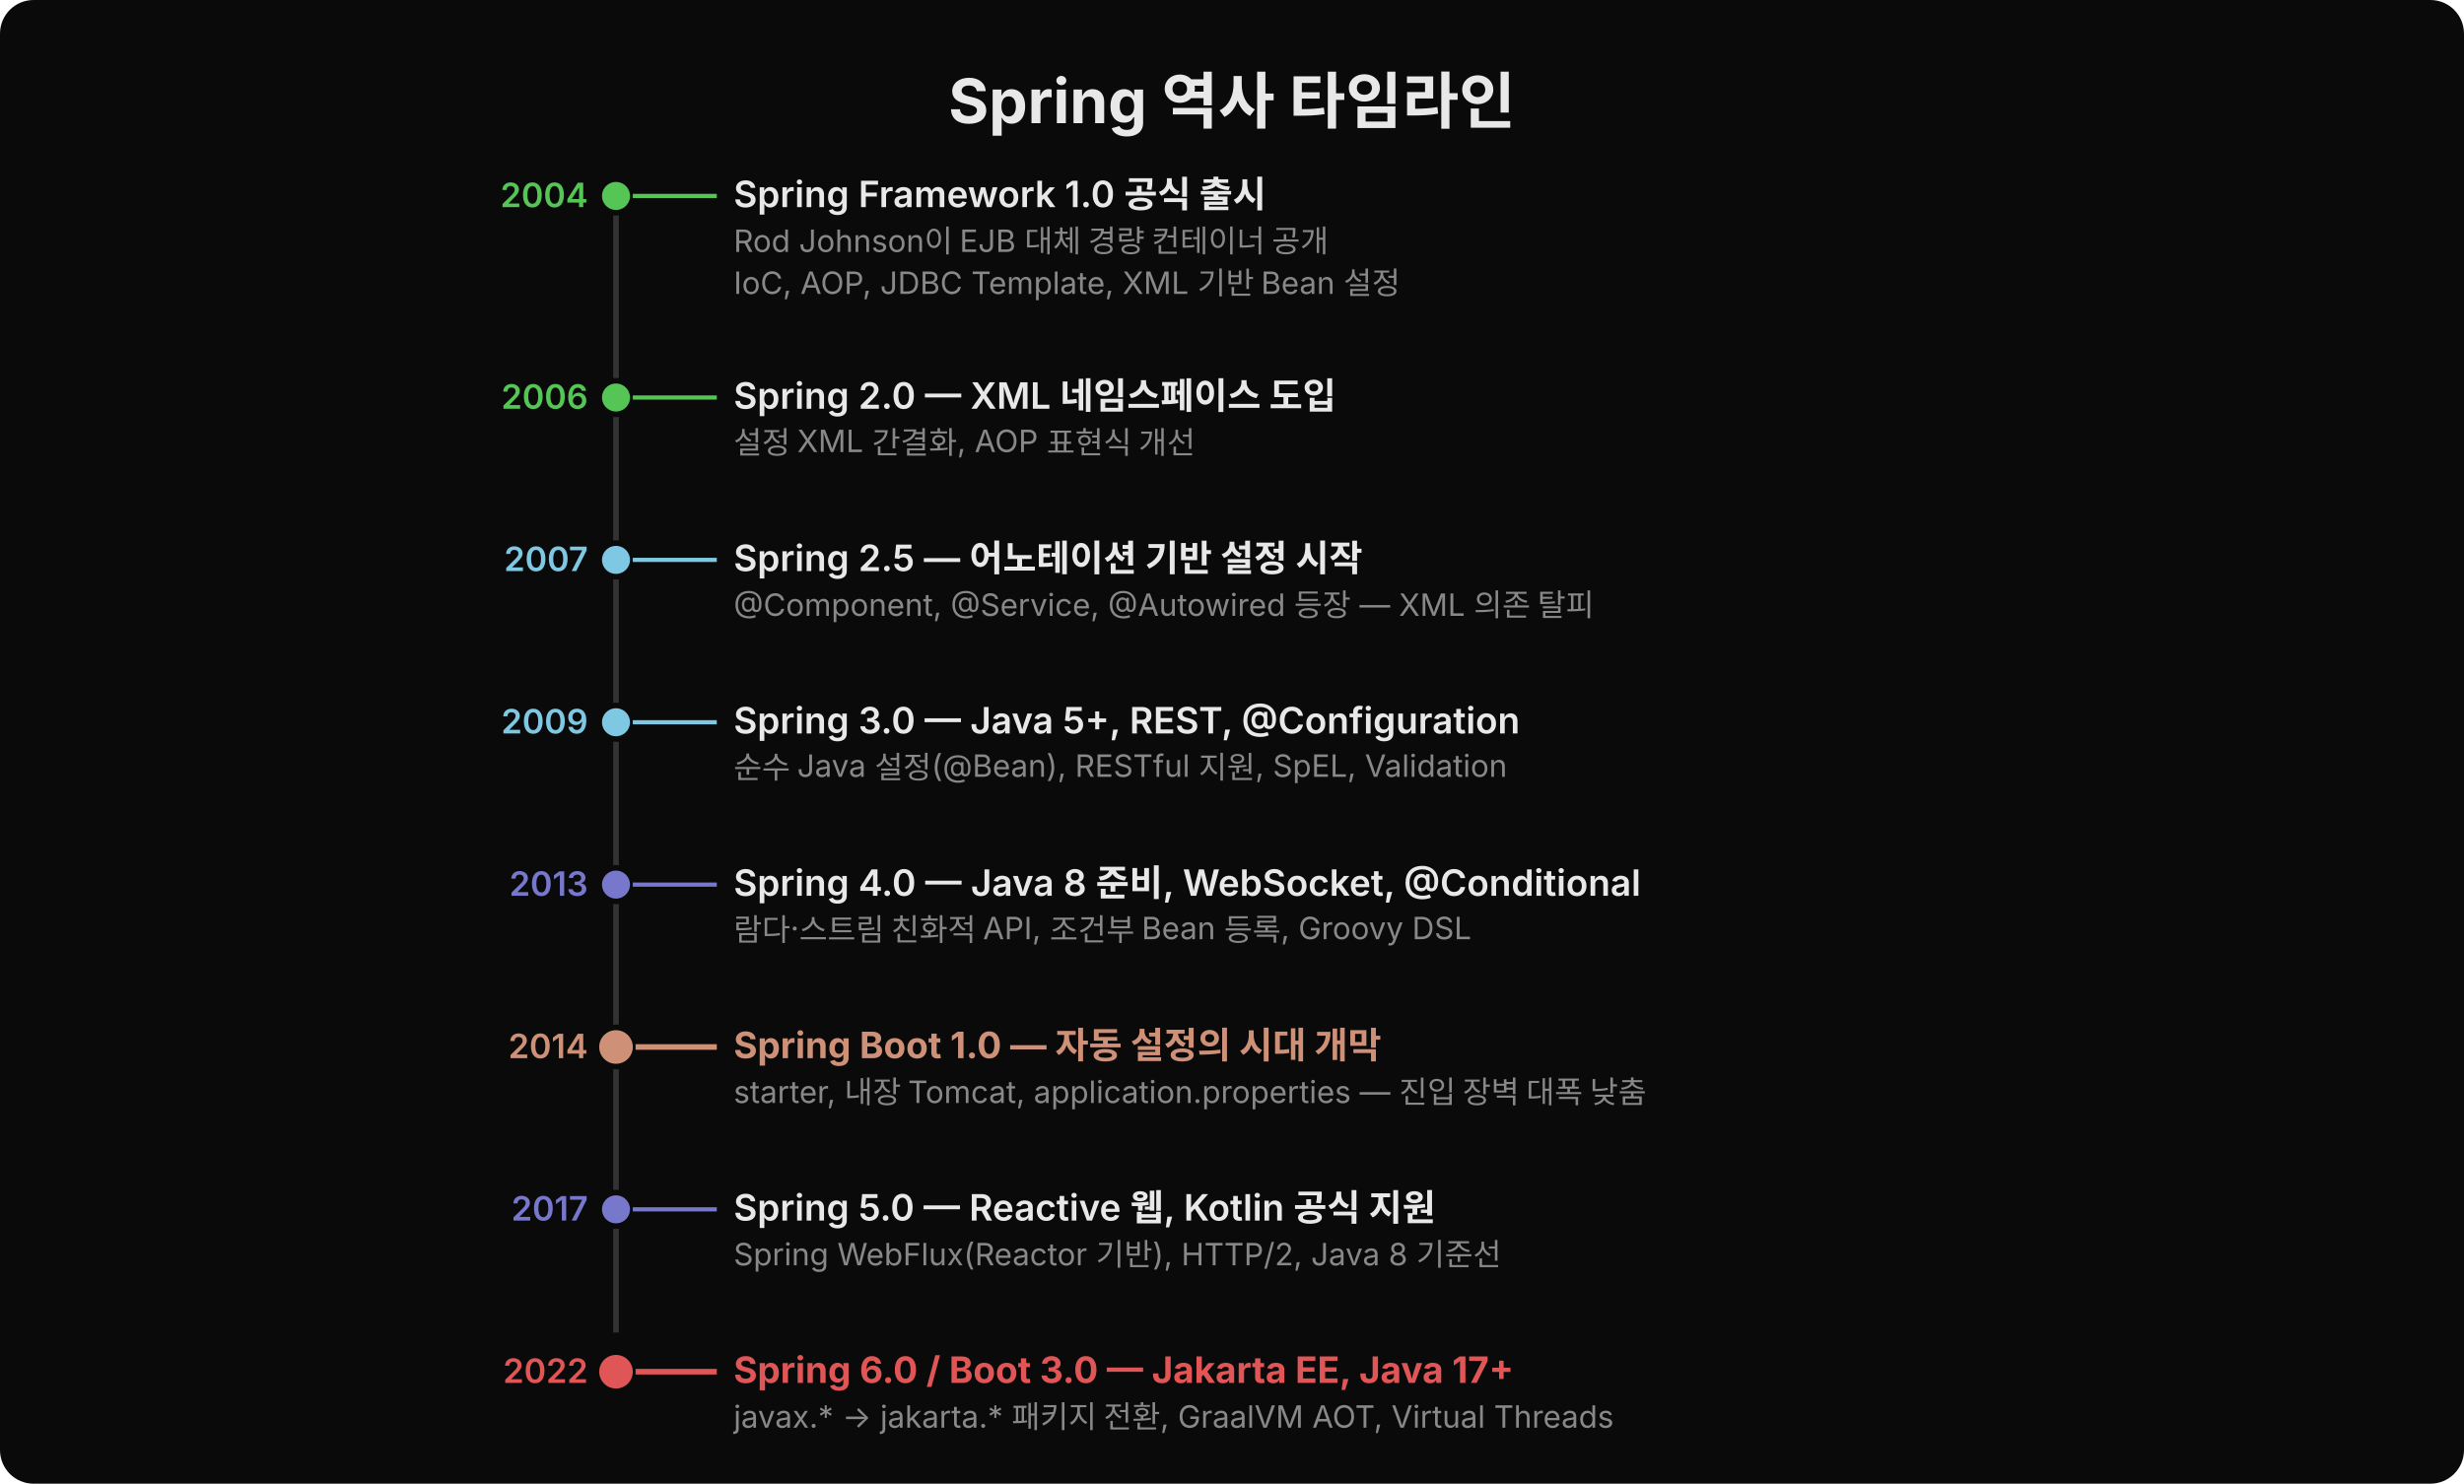
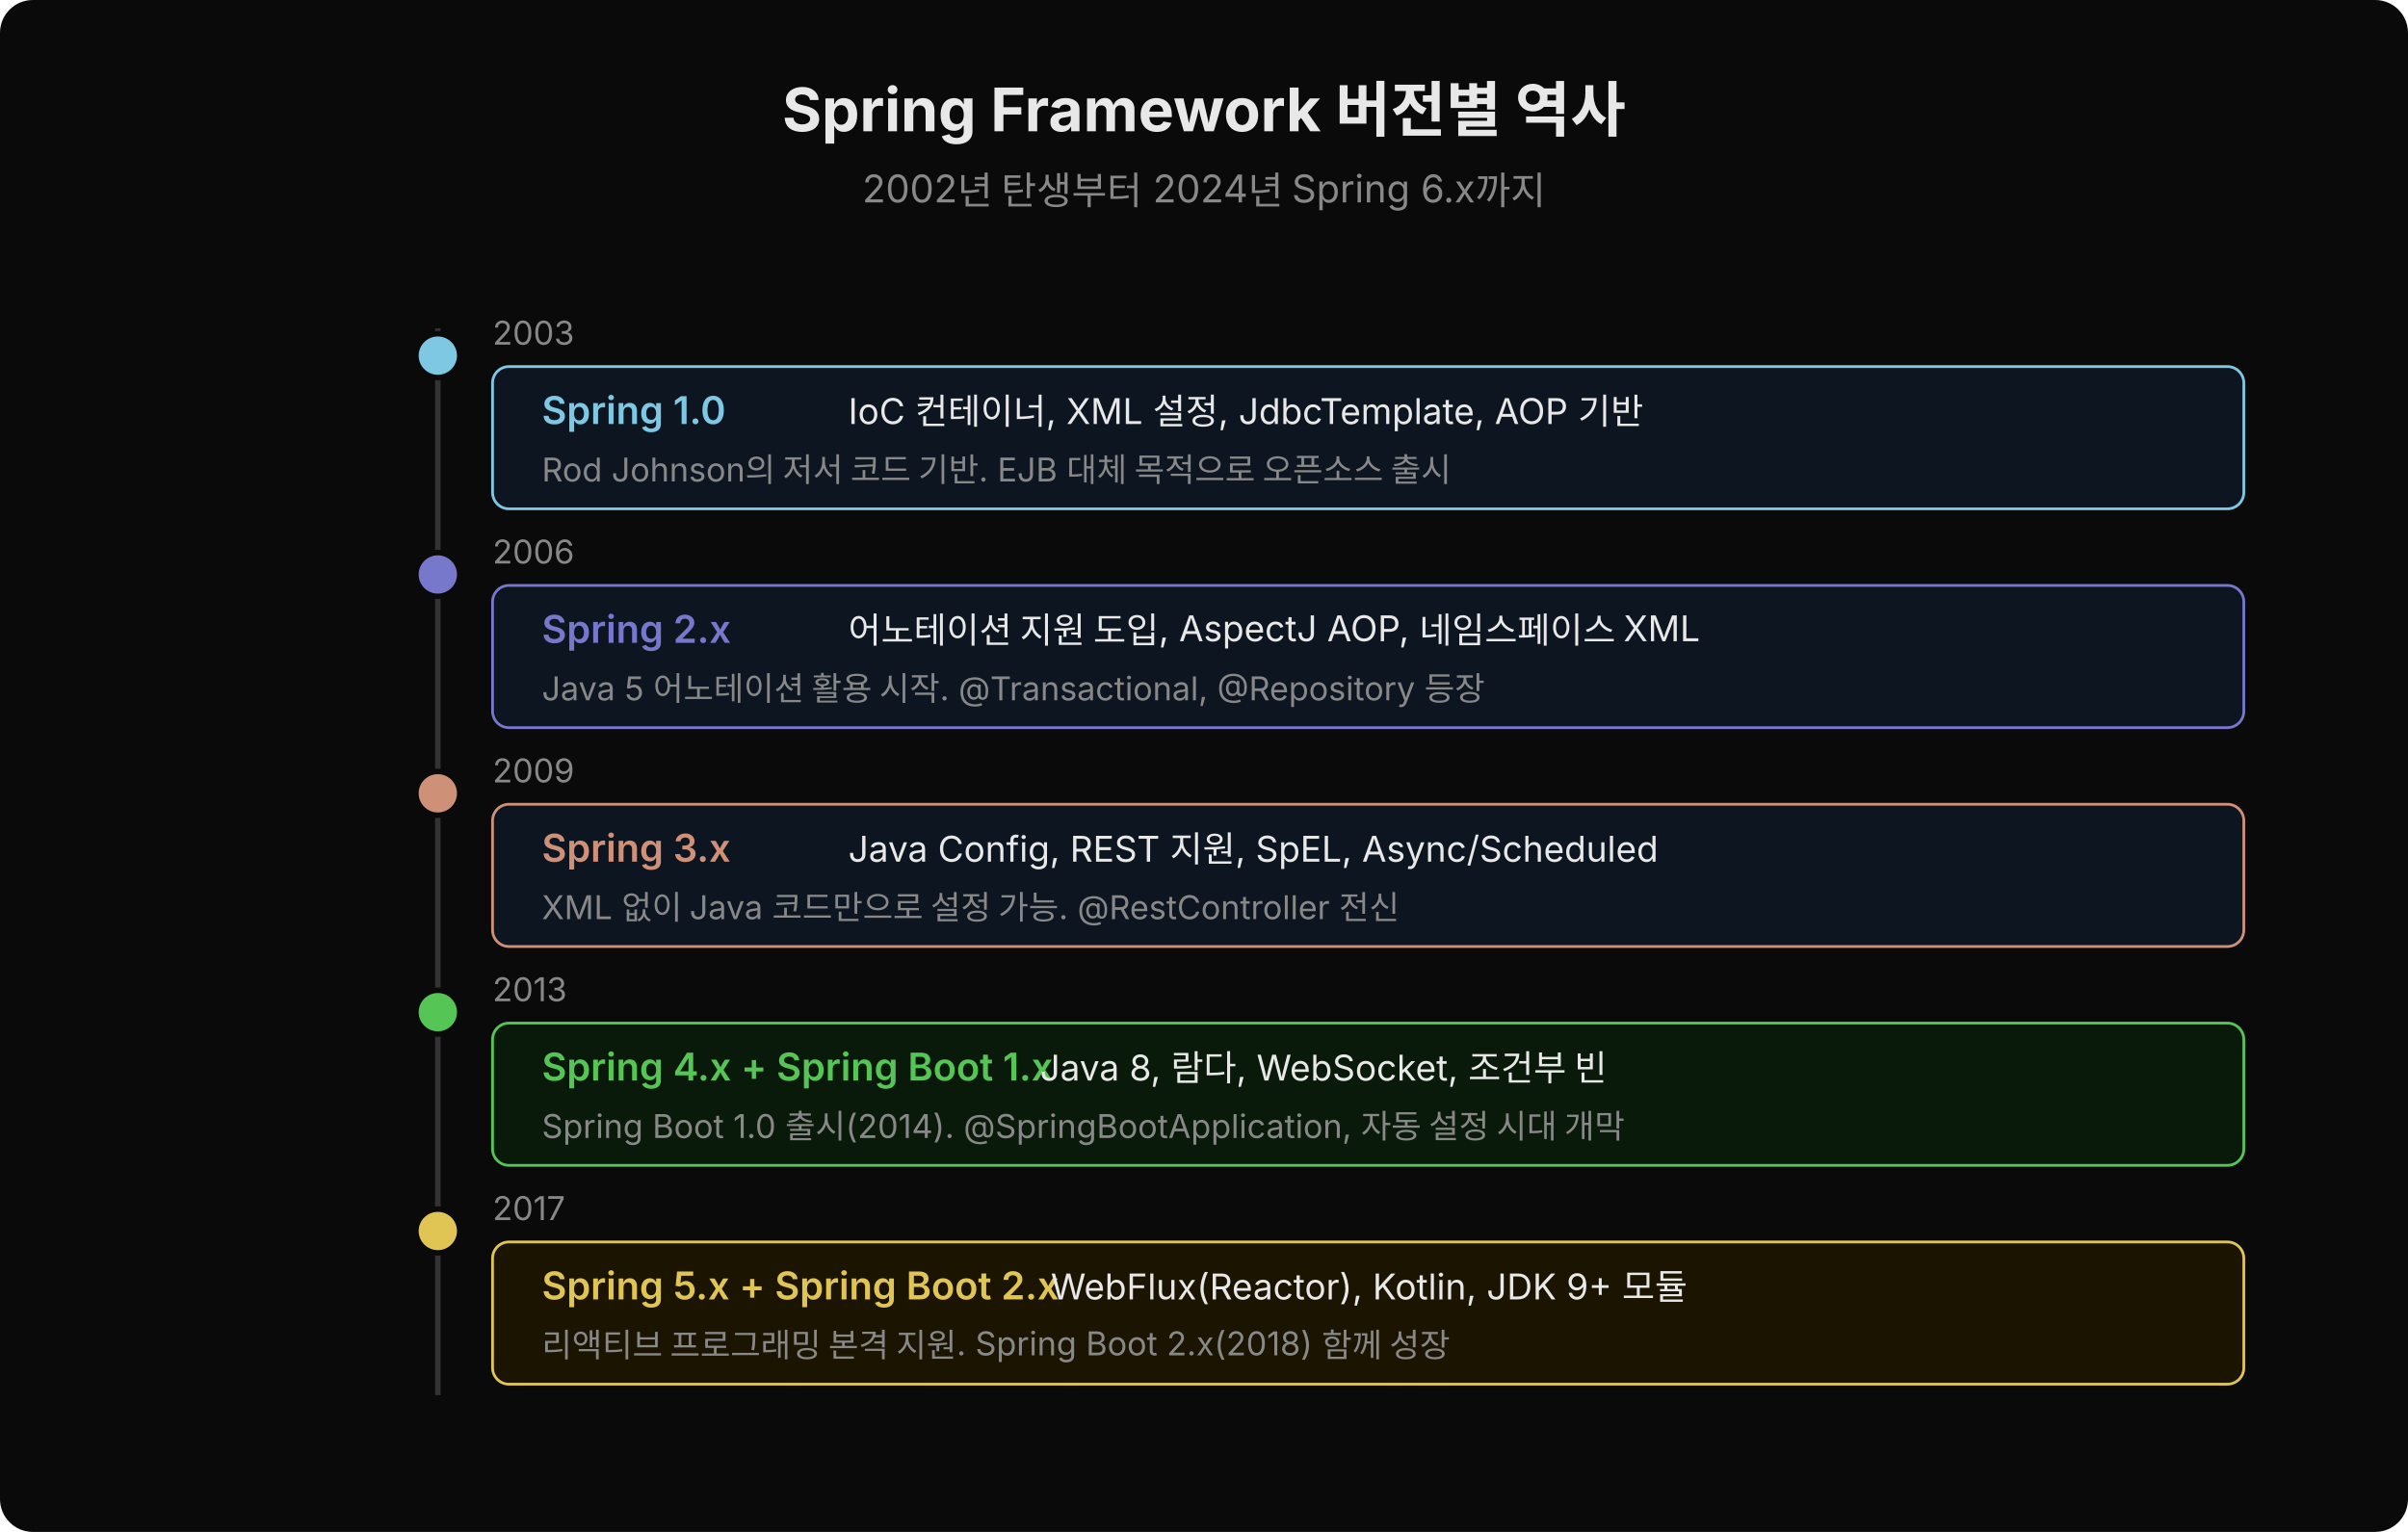
- <svg xmlns="http://www.w3.org/2000/svg" width="880" height="530" viewBox="0 0 880 530">
-   <rect width="880" height="530" fill="#0a0a0a" rx="12" />
-   <text x="440" y="44" font-family="'Wanted Sans Variable','Wanted Sans',-apple-system,sans-serif" font-size="22" font-weight="700" fill="#e8e8e8" text-anchor="middle">Spring 역사 타임라인</text>
-   <line x1="220" y1="70" x2="220" y2="476" stroke="#333" stroke-width="2" />
-   <circle cx="220" cy="70" r="6" fill="#55c555" stroke="#0a0a0a" stroke-width="2" />
-   <line x1="226" y1="70" x2="256" y2="70" stroke="#55c555" stroke-width="1.5" />
-   <text x="210" y="74" font-family="'Wanted Sans Variable','Wanted Sans',-apple-system,sans-serif" font-size="12" font-weight="600" fill="#55c555" text-anchor="end">2004</text>
-   <text x="262" y="74" font-family="'Wanted Sans Variable','Wanted Sans',-apple-system,sans-serif" font-size="13" font-weight="600" fill="#e8e8e8">Spring Framework 1.0 공식 출시</text>
-   <text x="262" y="90" font-family="'Wanted Sans Variable','Wanted Sans',-apple-system,sans-serif" font-size="11" fill="#888">Rod Johnson이 EJB 대체 경량 컨테이너 공개</text>
-   <text x="262" y="105" font-family="'Wanted Sans Variable','Wanted Sans',-apple-system,sans-serif" font-size="11" fill="#888">IoC, AOP, JDBC Template, XML 기반 Bean 설정</text>
-   <circle cx="220" cy="142" r="6" fill="#55c555" stroke="#0a0a0a" stroke-width="2" />
-   <line x1="226" y1="142" x2="256" y2="142" stroke="#55c555" stroke-width="1.5" />
-   <text x="210" y="146" font-family="'Wanted Sans Variable','Wanted Sans',-apple-system,sans-serif" font-size="12" font-weight="600" fill="#55c555" text-anchor="end">2006</text>
-   <text x="262" y="146" font-family="'Wanted Sans Variable','Wanted Sans',-apple-system,sans-serif" font-size="13" font-weight="600" fill="#e8e8e8">Spring 2.0 — XML 네임스페이스 도입</text>
-   <text x="262" y="162" font-family="'Wanted Sans Variable','Wanted Sans',-apple-system,sans-serif" font-size="11" fill="#888">설정 XML 간결화, AOP 표현식 개선</text>
-   <circle cx="220" cy="200" r="6" fill="#7ec8e3" stroke="#0a0a0a" stroke-width="2" />
-   <line x1="226" y1="200" x2="256" y2="200" stroke="#7ec8e3" stroke-width="1.5" />
-   <text x="210" y="204" font-family="'Wanted Sans Variable','Wanted Sans',-apple-system,sans-serif" font-size="12" font-weight="600" fill="#7ec8e3" text-anchor="end">2007</text>
-   <text x="262" y="204" font-family="'Wanted Sans Variable','Wanted Sans',-apple-system,sans-serif" font-size="13" font-weight="600" fill="#e8e8e8">Spring 2.5 — 어노테이션 기반 설정 시작</text>
-   <text x="262" y="220" font-family="'Wanted Sans Variable','Wanted Sans',-apple-system,sans-serif" font-size="11" fill="#888">@Component, @Service, @Autowired 등장 — XML 의존 탈피</text>
-   <circle cx="220" cy="258" r="6" fill="#7ec8e3" stroke="#0a0a0a" stroke-width="2" />
-   <line x1="226" y1="258" x2="256" y2="258" stroke="#7ec8e3" stroke-width="1.5" />
-   <text x="210" y="262" font-family="'Wanted Sans Variable','Wanted Sans',-apple-system,sans-serif" font-size="12" font-weight="600" fill="#7ec8e3" text-anchor="end">2009</text>
-   <text x="262" y="262" font-family="'Wanted Sans Variable','Wanted Sans',-apple-system,sans-serif" font-size="13" font-weight="600" fill="#e8e8e8">Spring 3.0 — Java 5+, REST, @Configuration</text>
-   <text x="262" y="278" font-family="'Wanted Sans Variable','Wanted Sans',-apple-system,sans-serif" font-size="11" fill="#888">순수 Java 설정(@Bean), RESTful 지원, SpEL, Validation</text>
-   <circle cx="220" cy="316" r="6" fill="#7777cc" stroke="#0a0a0a" stroke-width="2" />
-   <line x1="226" y1="316" x2="256" y2="316" stroke="#7777cc" stroke-width="1.5" />
-   <text x="210" y="320" font-family="'Wanted Sans Variable','Wanted Sans',-apple-system,sans-serif" font-size="12" font-weight="600" fill="#7777cc" text-anchor="end">2013</text>
-   <text x="262" y="320" font-family="'Wanted Sans Variable','Wanted Sans',-apple-system,sans-serif" font-size="13" font-weight="600" fill="#e8e8e8">Spring 4.0 — Java 8 준비, WebSocket, @Conditional</text>
-   <text x="262" y="336" font-family="'Wanted Sans Variable','Wanted Sans',-apple-system,sans-serif" font-size="11" fill="#888">람다·스트림 친화적 API, 조건부 Bean 등록, Groovy DSL</text>
-   <circle cx="220" cy="374" r="7" fill="#ce9178" stroke="#0a0a0a" stroke-width="2" />
-   <line x1="227" y1="374" x2="256" y2="374" stroke="#ce9178" stroke-width="2" />
-   <text x="210" y="378" font-family="'Wanted Sans Variable','Wanted Sans',-apple-system,sans-serif" font-size="12" font-weight="600" fill="#ce9178" text-anchor="end">2014</text>
-   <text x="262" y="378" font-family="'Wanted Sans Variable','Wanted Sans',-apple-system,sans-serif" font-size="13" font-weight="700" fill="#ce9178">Spring Boot 1.0 — 자동 설정의 시대 개막</text>
-   <text x="262" y="394" font-family="'Wanted Sans Variable','Wanted Sans',-apple-system,sans-serif" font-size="11" fill="#888">starter, 내장 Tomcat, application.properties — 진입 장벽 대폭 낮춤</text>
-   <circle cx="220" cy="432" r="6" fill="#7777cc" stroke="#0a0a0a" stroke-width="2" />
-   <line x1="226" y1="432" x2="256" y2="432" stroke="#7777cc" stroke-width="1.5" />
-   <text x="210" y="436" font-family="'Wanted Sans Variable','Wanted Sans',-apple-system,sans-serif" font-size="12" font-weight="600" fill="#7777cc" text-anchor="end">2017</text>
-   <text x="262" y="436" font-family="'Wanted Sans Variable','Wanted Sans',-apple-system,sans-serif" font-size="13" font-weight="600" fill="#e8e8e8">Spring 5.0 — Reactive 웹, Kotlin 공식 지원</text>
-   <text x="262" y="452" font-family="'Wanted Sans Variable','Wanted Sans',-apple-system,sans-serif" font-size="11" fill="#888">Spring WebFlux(Reactor 기반), HTTP/2, Java 8 기준선</text>
-   <circle cx="220" cy="490" r="7" fill="#e05555" stroke="#0a0a0a" stroke-width="2" />
-   <line x1="227" y1="490" x2="256" y2="490" stroke="#e05555" stroke-width="2" />
-   <text x="210" y="494" font-family="'Wanted Sans Variable','Wanted Sans',-apple-system,sans-serif" font-size="12" font-weight="600" fill="#e05555" text-anchor="end">2022</text>
-   <text x="262" y="494" font-family="'Wanted Sans Variable','Wanted Sans',-apple-system,sans-serif" font-size="13" font-weight="700" fill="#e05555">Spring 6.0 / Boot 3.0 — Jakarta EE, Java 17+</text>
-   <text x="262" y="510" font-family="'Wanted Sans Variable','Wanted Sans',-apple-system,sans-serif" font-size="11" fill="#888">javax.* → jakarta.* 패키지 전환, GraalVM AOT, Virtual Threads</text>
+ <svg xmlns="http://www.w3.org/2000/svg" width="880" height="560" viewBox="0 0 880 560">
+   <rect width="880" height="560" rx="12" fill="#0a0a0a" />
+   <text x="440" y="48" text-anchor="middle" font-family="'Wanted Sans Variable','Wanted Sans',-apple-system,sans-serif" font-size="22" font-weight="700" fill="#e8e8e8">Spring Framework 버전별 역사</text>
+   <text x="440" y="74" text-anchor="middle" font-family="'Wanted Sans Variable','Wanted Sans',-apple-system,sans-serif" font-size="14" fill="#888">2002년 탄생부터 2024년 Spring 6.x까지</text>
+   <line x1="160" y1="120" x2="160" y2="510" stroke="#333" stroke-width="2" />
+   <circle cx="160" cy="130" r="8" fill="#7ec8e3" stroke="#0a0a0a" stroke-width="2" />
+   <text x="180" y="126" font-family="'Wanted Sans Variable','Wanted Sans',-apple-system,sans-serif" font-size="12" fill="#888">2003</text>
+   <rect x="180" y="134" width="640" height="52" rx="6" fill="#0d1520" stroke="#7ec8e3" stroke-width="1" />
+   <text x="198" y="155" font-family="'Wanted Sans Variable','Wanted Sans',-apple-system,sans-serif" font-size="14" font-weight="600" fill="#7ec8e3">Spring 1.0</text>
+   <text x="310" y="155" font-family="'Wanted Sans Variable','Wanted Sans',-apple-system,sans-serif" font-size="13" fill="#e8e8e8">IoC 컨테이너, XML 설정, JdbcTemplate, AOP 기반</text>
+   <text x="198" y="176" font-family="'Wanted Sans Variable','Wanted Sans',-apple-system,sans-serif" font-size="12" fill="#888">Rod Johnson의 저서 코드 기반. EJB 대체 목적으로 오픈소스 출시</text>
+   <circle cx="160" cy="210" r="8" fill="#7777cc" stroke="#0a0a0a" stroke-width="2" />
+   <text x="180" y="206" font-family="'Wanted Sans Variable','Wanted Sans',-apple-system,sans-serif" font-size="12" fill="#888">2006</text>
+   <rect x="180" y="214" width="640" height="52" rx="6" fill="#0d1520" stroke="#7777cc" stroke-width="1" />
+   <text x="198" y="235" font-family="'Wanted Sans Variable','Wanted Sans',-apple-system,sans-serif" font-size="14" font-weight="600" fill="#7777cc">Spring 2.x</text>
+   <text x="310" y="235" font-family="'Wanted Sans Variable','Wanted Sans',-apple-system,sans-serif" font-size="13" fill="#e8e8e8">어노테이션 지원 도입, AspectJ AOP, 네임스페이스 XML</text>
+   <text x="198" y="256" font-family="'Wanted Sans Variable','Wanted Sans',-apple-system,sans-serif" font-size="12" fill="#888">Java 5 어노테이션 활용 시작. @Transactional, @Repository 등장</text>
+   <circle cx="160" cy="290" r="8" fill="#ce9178" stroke="#0a0a0a" stroke-width="2" />
+   <text x="180" y="286" font-family="'Wanted Sans Variable','Wanted Sans',-apple-system,sans-serif" font-size="12" fill="#888">2009</text>
+   <rect x="180" y="294" width="640" height="52" rx="6" fill="#0d1520" stroke="#ce9178" stroke-width="1" />
+   <text x="198" y="315" font-family="'Wanted Sans Variable','Wanted Sans',-apple-system,sans-serif" font-size="14" font-weight="600" fill="#ce9178">Spring 3.x</text>
+   <text x="310" y="315" font-family="'Wanted Sans Variable','Wanted Sans',-apple-system,sans-serif" font-size="13" fill="#e8e8e8">Java Config, REST 지원, SpEL, Async/Scheduled</text>
+   <text x="198" y="336" font-family="'Wanted Sans Variable','Wanted Sans',-apple-system,sans-serif" font-size="12" fill="#888">XML 없이 Java 코드만으로 설정 가능. @RestController 전신</text>
+   <circle cx="160" cy="370" r="8" fill="#55c555" stroke="#0a0a0a" stroke-width="2" />
+   <text x="180" y="366" font-family="'Wanted Sans Variable','Wanted Sans',-apple-system,sans-serif" font-size="12" fill="#888">2013</text>
+   <rect x="180" y="374" width="640" height="52" rx="6" fill="#0a1a0a" stroke="#55c555" stroke-width="1" />
+   <text x="198" y="395" font-family="'Wanted Sans Variable','Wanted Sans',-apple-system,sans-serif" font-size="14" font-weight="600" fill="#55c555">Spring 4.x + Spring Boot 1.x</text>
+   <text x="380" y="395" font-family="'Wanted Sans Variable','Wanted Sans',-apple-system,sans-serif" font-size="13" fill="#e8e8e8">Java 8, 람다, WebSocket, 조건부 빈</text>
+   <text x="198" y="416" font-family="'Wanted Sans Variable','Wanted Sans',-apple-system,sans-serif" font-size="12" fill="#888">Spring Boot 1.0 출시(2014). @SpringBootApplication, 자동 설정 시대 개막</text>
+   <circle cx="160" cy="450" r="8" fill="#e0c555" stroke="#0a0a0a" stroke-width="2" />
+   <text x="180" y="446" font-family="'Wanted Sans Variable','Wanted Sans',-apple-system,sans-serif" font-size="12" fill="#888">2017</text>
+   <rect x="180" y="454" width="640" height="52" rx="6" fill="#1a1400" stroke="#e0c555" stroke-width="1" />
+   <text x="198" y="475" font-family="'Wanted Sans Variable','Wanted Sans',-apple-system,sans-serif" font-size="14" font-weight="600" fill="#e0c555">Spring 5.x + Spring Boot 2.x</text>
+   <text x="384" y="475" font-family="'Wanted Sans Variable','Wanted Sans',-apple-system,sans-serif" font-size="13" fill="#e8e8e8">WebFlux(Reactor), Kotlin, JDK 9+ 모듈</text>
+   <text x="198" y="496" font-family="'Wanted Sans Variable','Wanted Sans',-apple-system,sans-serif" font-size="12" fill="#888">리액티브 프로그래밍 본격 지원. Spring Boot 2.x(2018) 함께 성장</text>
</svg>
